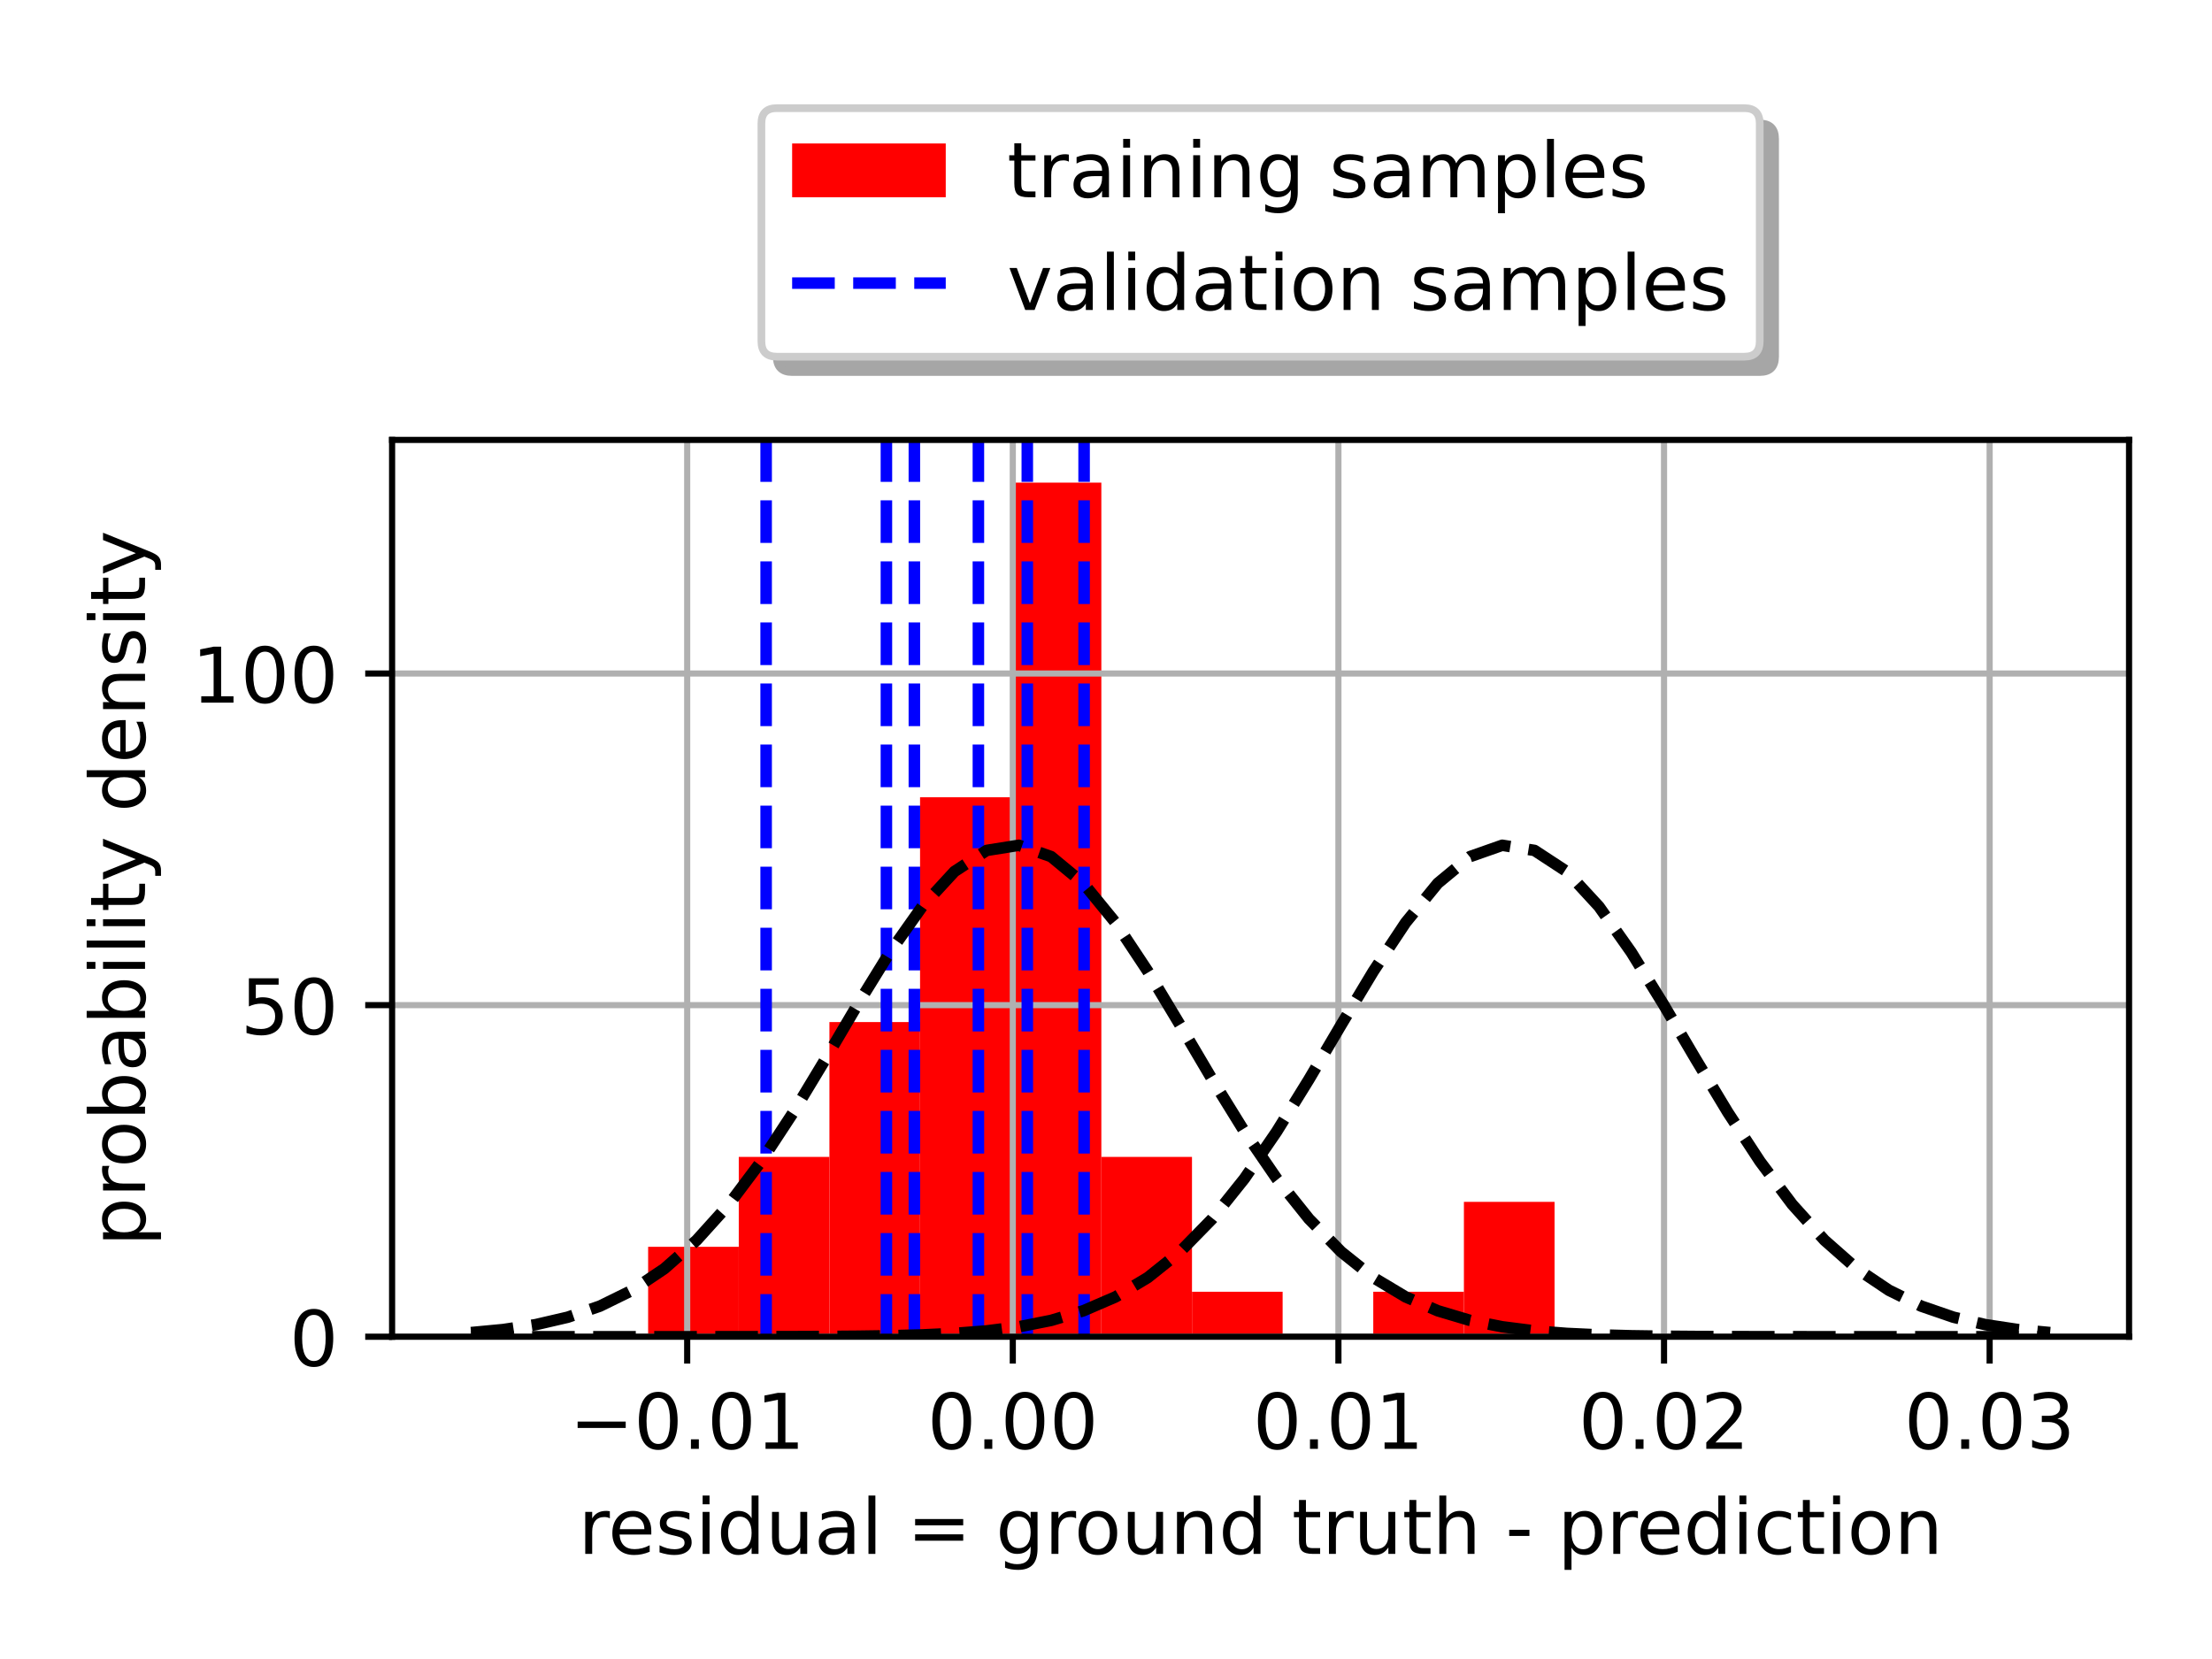
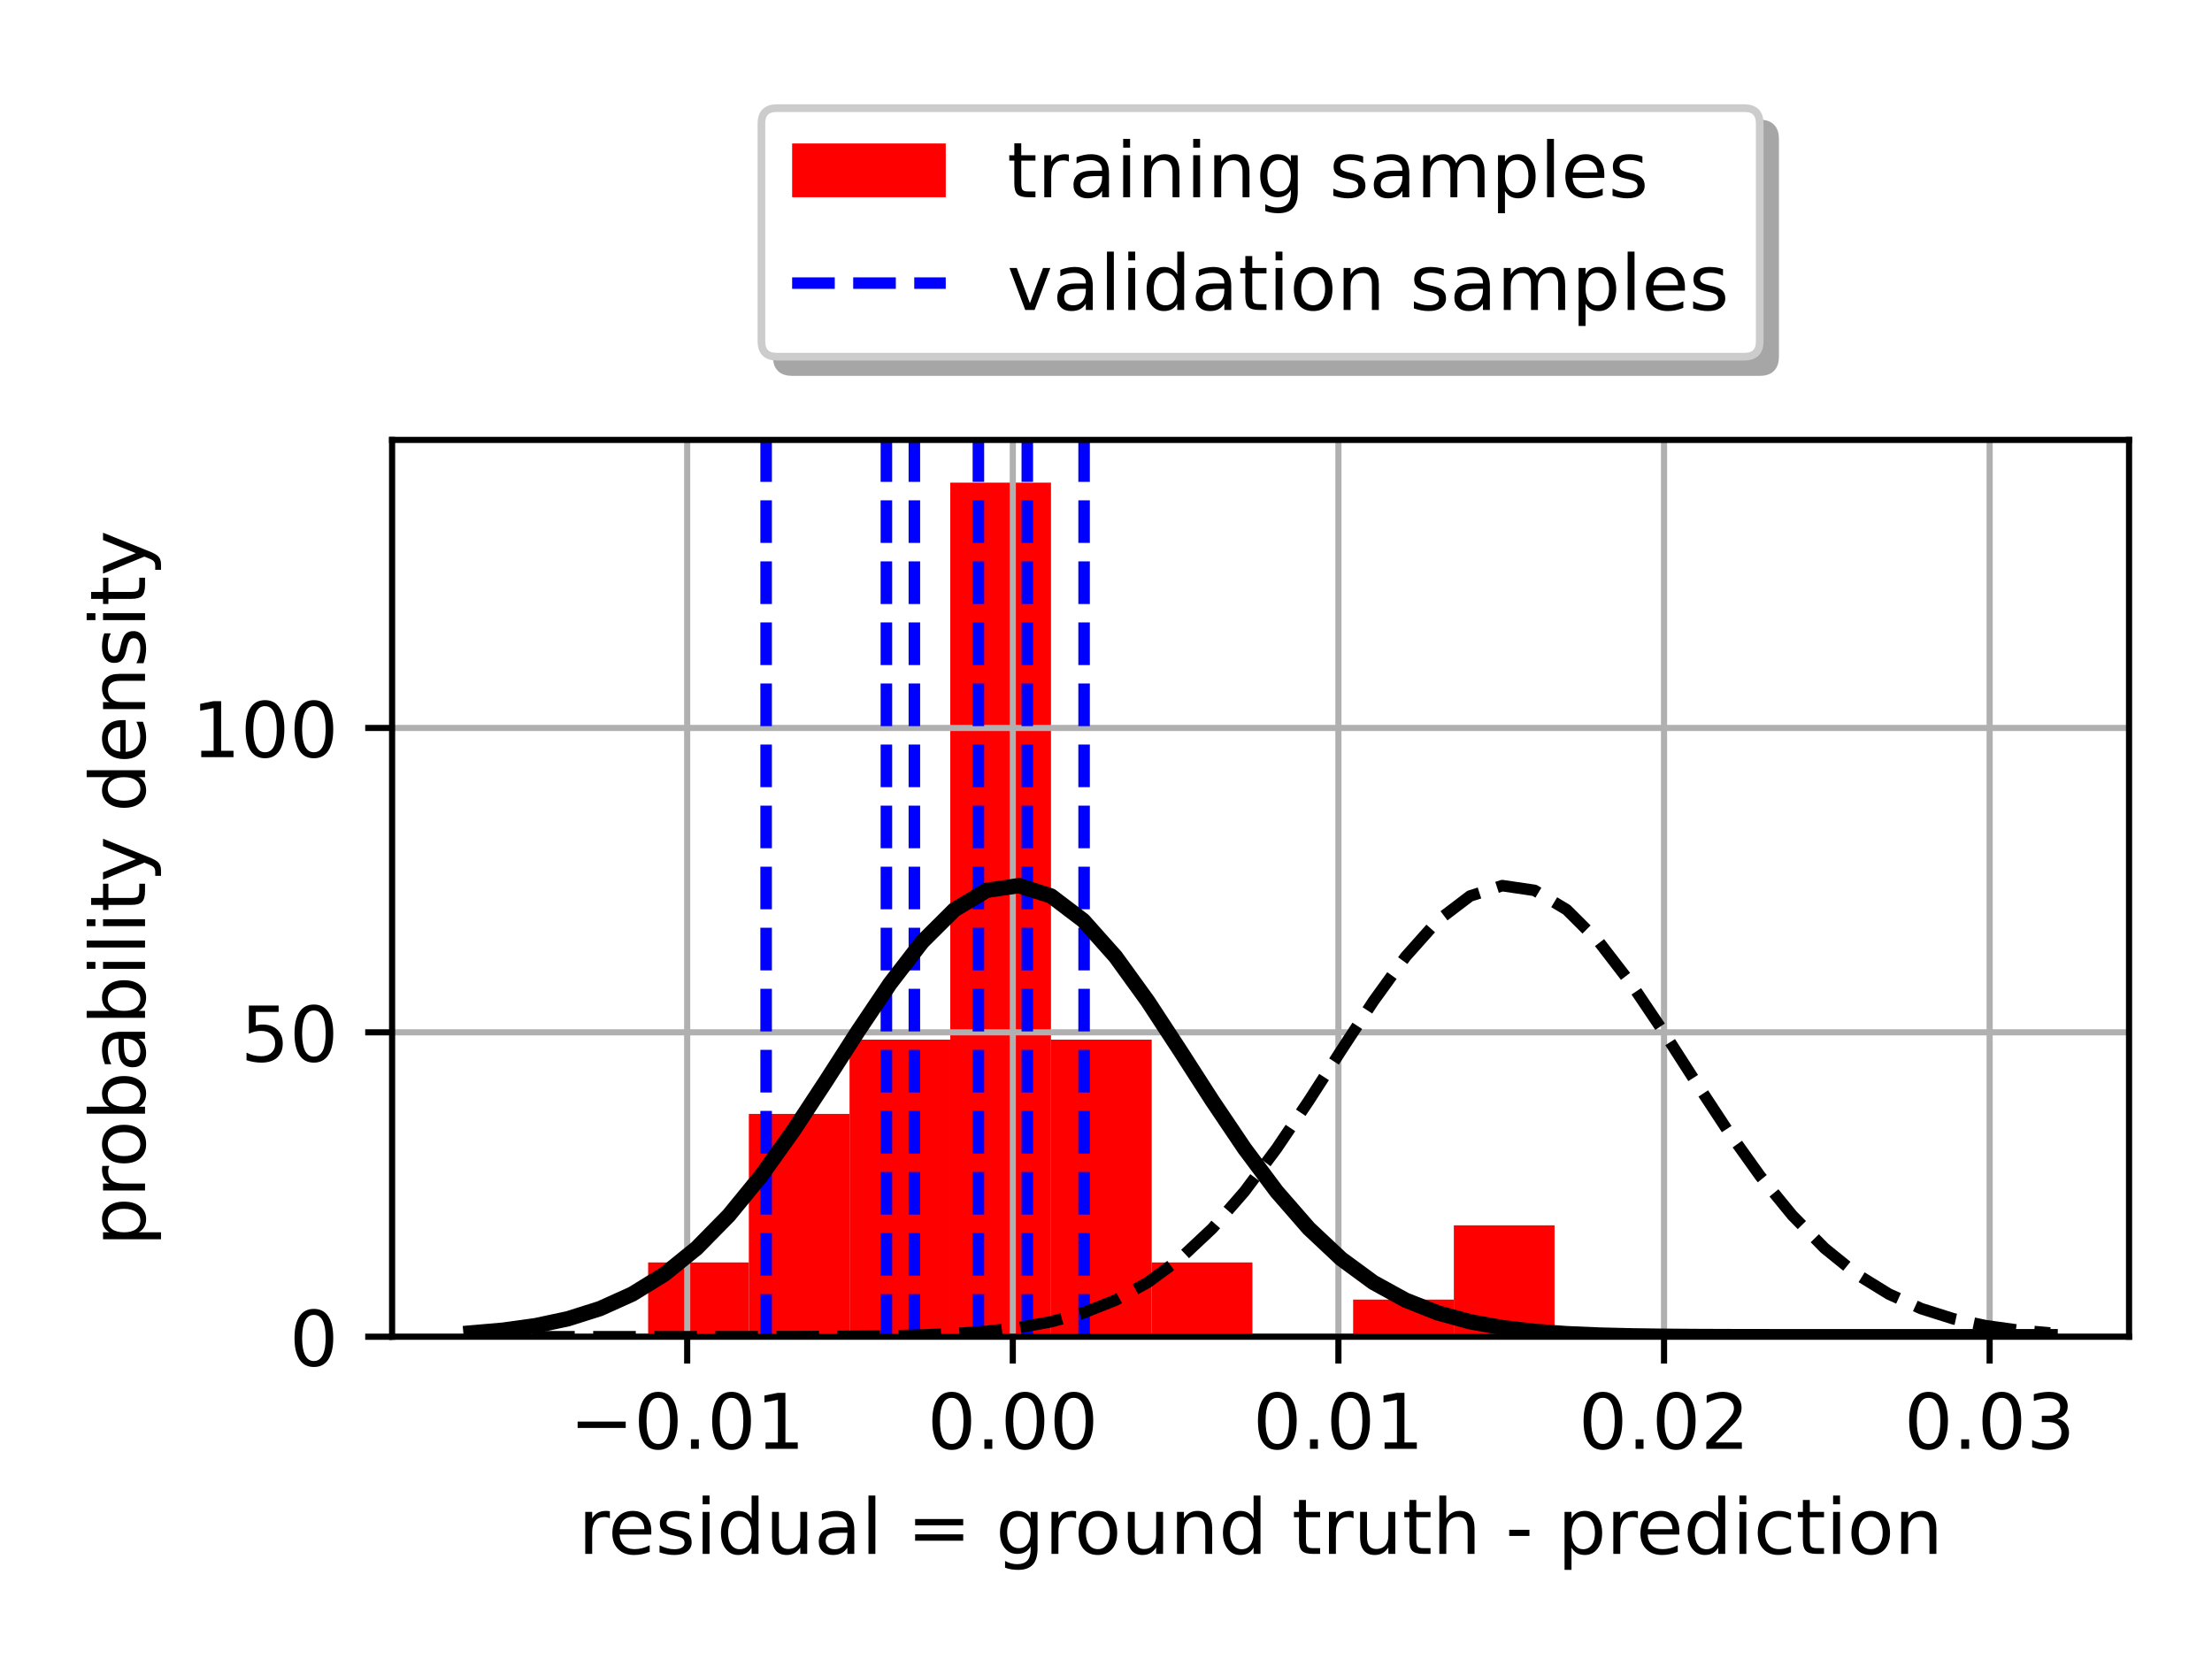
<svg xmlns="http://www.w3.org/2000/svg" xmlns:xlink="http://www.w3.org/1999/xlink" width="288pt" height="216pt" viewBox="0 0 288 216" version="1.1">
  <defs>
    <style type="text/css">*{stroke-linejoin: round; stroke-linecap: butt}</style>
  </defs>
  <g id="figure_1">
    <g id="patch_1">
      <path d="M 0 216  L 288 216  L 288 0  L 0 0  z " style="fill: #ffffff" />
    </g>
    <g id="axes_1">
      <g id="patch_2">
        <path d="M 51.05 174.04  L 277.2 174.04  L 277.2 57.276  L 51.05 57.276  z " style="fill: #ffffff" />
      </g>
      <g id="patch_3">
-         <path d="M 84.386 174.04  L 96.187 174.04  L 96.187 162.334  L 84.386 162.334  z " clip-path="url(#pc382f1c7bc)" style="fill: #ff0000" />
+         <path d="M 84.386 174.04  L 97.499 174.04  L 97.499 164.37  L 84.386 164.37  z " clip-path="url(#p5e82ce3af7)" style="fill: #ff0000" />
      </g>
      <g id="patch_4">
-         <path d="M 96.187 174.04  L 107.989 174.04  L 107.989 150.629  L 96.187 150.629  z " clip-path="url(#pc382f1c7bc)" style="fill: #ff0000" />
+         <path d="M 97.499 174.04  L 110.611 174.04  L 110.611 145.03  L 97.499 145.03  z " clip-path="url(#p5e82ce3af7)" style="fill: #ff0000" />
      </g>
      <g id="patch_5">
-         <path d="M 107.989 174.04  L 119.79 174.04  L 119.79 133.07  L 107.989 133.07  z " clip-path="url(#pc382f1c7bc)" style="fill: #ff0000" />
+         <path d="M 110.611 174.04  L 123.724 174.04  L 123.724 135.36  L 110.611 135.36  z " clip-path="url(#p5e82ce3af7)" style="fill: #ff0000" />
      </g>
      <g id="patch_6">
-         <path d="M 119.79 174.04  L 131.592 174.04  L 131.592 103.806  L 119.79 103.806  z " clip-path="url(#pc382f1c7bc)" style="fill: #ff0000" />
+         <path d="M 123.724 174.04  L 136.837 174.04  L 136.837 62.836  L 123.724 62.836  z " clip-path="url(#p5e82ce3af7)" style="fill: #ff0000" />
      </g>
      <g id="patch_7">
-         <path d="M 131.592 174.04  L 143.394 174.04  L 143.394 62.836  L 131.592 62.836  z " clip-path="url(#pc382f1c7bc)" style="fill: #ff0000" />
+         <path d="M 136.837 174.04  L 149.95 174.04  L 149.95 135.36  L 136.837 135.36  z " clip-path="url(#p5e82ce3af7)" style="fill: #ff0000" />
      </g>
      <g id="patch_8">
-         <path d="M 143.394 174.04  L 155.195 174.04  L 155.195 150.629  L 143.394 150.629  z " clip-path="url(#pc382f1c7bc)" style="fill: #ff0000" />
+         <path d="M 149.95 174.04  L 163.063 174.04  L 163.063 164.37  L 149.95 164.37  z " clip-path="url(#p5e82ce3af7)" style="fill: #ff0000" />
      </g>
      <g id="patch_9">
-         <path d="M 155.195 174.04  L 166.997 174.04  L 166.997 168.187  L 155.195 168.187  z " clip-path="url(#pc382f1c7bc)" style="fill: #ff0000" />
+         <path d="M 163.063 174.04  L 176.176 174.04  L 176.176 174.04  L 163.063 174.04  z " clip-path="url(#p5e82ce3af7)" style="fill: #ff0000" />
      </g>
      <g id="patch_10">
-         <path d="M 166.997 174.04  L 178.798 174.04  L 178.798 174.04  L 166.997 174.04  z " clip-path="url(#pc382f1c7bc)" style="fill: #ff0000" />
+         <path d="M 176.176 174.04  L 189.288 174.04  L 189.288 169.205  L 176.176 169.205  z " clip-path="url(#p5e82ce3af7)" style="fill: #ff0000" />
      </g>
      <g id="patch_11">
-         <path d="M 178.798 174.04  L 190.6 174.04  L 190.6 168.187  L 178.798 168.187  z " clip-path="url(#pc382f1c7bc)" style="fill: #ff0000" />
-       </g>
-       <g id="patch_12">
-         <path d="M 190.6 174.04  L 202.401 174.04  L 202.401 156.482  L 190.6 156.482  z " clip-path="url(#pc382f1c7bc)" style="fill: #ff0000" />
+         <path d="M 189.288 174.04  L 202.401 174.04  L 202.401 159.535  L 189.288 159.535  z " clip-path="url(#p5e82ce3af7)" style="fill: #ff0000" />
      </g>
      <g id="matplotlib.axis_1">
        <g id="xtick_1">
          <g id="line2d_1">
-             <path d="M 89.471 174.04  L 89.471 57.276  " clip-path="url(#pc382f1c7bc)" style="fill: none; stroke: #b0b0b0; stroke-width: 0.8; stroke-linecap: square" />
+             <path d="M 89.471 174.04  L 89.471 57.276  " clip-path="url(#p5e82ce3af7)" style="fill: none; stroke: #b0b0b0; stroke-width: 0.8; stroke-linecap: square" />
          </g>
          <g id="line2d_2">
            <defs>
-               <path id="m221a0750a3" d="M 0 0  L 0 3.5  " style="stroke: #000000; stroke-width: 0.8" />
-             </defs>
-             <g>
-               <use xlink:href="#m221a0750a3" x="89.471" y="174.04" style="stroke: #000000; stroke-width: 0.8" />
+               <path id="m412f74fca8" d="M 0 0  L 0 3.5  " style="stroke: #000000; stroke-width: 0.8" />
+             </defs>
+             <g>
+               <use xlink:href="#m412f74fca8" x="89.471" y="174.04" style="stroke: #000000; stroke-width: 0.8" />
            </g>
          </g>
          <g id="text_1">
            <g transform="translate(74.14803 188.6384) scale(0.1 -0.1)">
              <defs>
                <path id="DejaVuSans-2212" d="M 678 2272  L 4684 2272  L 4684 1741  L 678 1741  L 678 2272  z " transform="scale(0.015625)" />
                <path id="DejaVuSans-30" d="M 2034 4250  Q 1547 4250 1301 3770  Q 1056 3291 1056 2328  Q 1056 1369 1301 889  Q 1547 409 2034 409  Q 2525 409 2770 889  Q 3016 1369 3016 2328  Q 3016 3291 2770 3770  Q 2525 4250 2034 4250  z M 2034 4750  Q 2819 4750 3233 4129  Q 3647 3509 3647 2328  Q 3647 1150 3233 529  Q 2819 -91 2034 -91  Q 1250 -91 836 529  Q 422 1150 422 2328  Q 422 3509 836 4129  Q 1250 4750 2034 4750  z " transform="scale(0.015625)" />
                <path id="DejaVuSans-2e" d="M 684 794  L 1344 794  L 1344 0  L 684 0  L 684 794  z " transform="scale(0.015625)" />
                <path id="DejaVuSans-31" d="M 794 531  L 1825 531  L 1825 4091  L 703 3866  L 703 4441  L 1819 4666  L 2450 4666  L 2450 531  L 3481 531  L 3481 0  L 794 0  L 794 531  z " transform="scale(0.015625)" />
              </defs>
              <use xlink:href="#DejaVuSans-2212" />
              <use xlink:href="#DejaVuSans-30" x="83.789" />
              <use xlink:href="#DejaVuSans-2e" x="147.412" />
              <use xlink:href="#DejaVuSans-30" x="179.199" />
              <use xlink:href="#DejaVuSans-31" x="242.822" />
            </g>
          </g>
        </g>
        <g id="xtick_2">
          <g id="line2d_3">
-             <path d="M 131.865 174.04  L 131.865 57.276  " clip-path="url(#pc382f1c7bc)" style="fill: none; stroke: #b0b0b0; stroke-width: 0.8; stroke-linecap: square" />
+             <path d="M 131.865 174.04  L 131.865 57.276  " clip-path="url(#p5e82ce3af7)" style="fill: none; stroke: #b0b0b0; stroke-width: 0.8; stroke-linecap: square" />
          </g>
          <g id="line2d_4">
            <g>
-               <use xlink:href="#m221a0750a3" x="131.865" y="174.04" style="stroke: #000000; stroke-width: 0.8" />
+               <use xlink:href="#m412f74fca8" x="131.865" y="174.04" style="stroke: #000000; stroke-width: 0.8" />
            </g>
          </g>
          <g id="text_2">
            <g transform="translate(120.7326 188.6384) scale(0.1 -0.1)">
              <use xlink:href="#DejaVuSans-30" />
              <use xlink:href="#DejaVuSans-2e" x="63.623" />
              <use xlink:href="#DejaVuSans-30" x="95.41" />
              <use xlink:href="#DejaVuSans-30" x="159.033" />
            </g>
          </g>
        </g>
        <g id="xtick_3">
          <g id="line2d_5">
-             <path d="M 174.26 174.04  L 174.26 57.276  " clip-path="url(#pc382f1c7bc)" style="fill: none; stroke: #b0b0b0; stroke-width: 0.8; stroke-linecap: square" />
+             <path d="M 174.26 174.04  L 174.26 57.276  " clip-path="url(#p5e82ce3af7)" style="fill: none; stroke: #b0b0b0; stroke-width: 0.8; stroke-linecap: square" />
          </g>
          <g id="line2d_6">
            <g>
-               <use xlink:href="#m221a0750a3" x="174.26" y="174.04" style="stroke: #000000; stroke-width: 0.8" />
+               <use xlink:href="#m412f74fca8" x="174.26" y="174.04" style="stroke: #000000; stroke-width: 0.8" />
            </g>
          </g>
          <g id="text_3">
            <g transform="translate(163.1273 188.6384) scale(0.1 -0.1)">
              <use xlink:href="#DejaVuSans-30" />
              <use xlink:href="#DejaVuSans-2e" x="63.623" />
              <use xlink:href="#DejaVuSans-30" x="95.41" />
              <use xlink:href="#DejaVuSans-31" x="159.033" />
            </g>
          </g>
        </g>
        <g id="xtick_4">
          <g id="line2d_7">
-             <path d="M 216.655 174.04  L 216.655 57.276  " clip-path="url(#pc382f1c7bc)" style="fill: none; stroke: #b0b0b0; stroke-width: 0.8; stroke-linecap: square" />
+             <path d="M 216.655 174.04  L 216.655 57.276  " clip-path="url(#p5e82ce3af7)" style="fill: none; stroke: #b0b0b0; stroke-width: 0.8; stroke-linecap: square" />
          </g>
          <g id="line2d_8">
            <g>
-               <use xlink:href="#m221a0750a3" x="216.655" y="174.04" style="stroke: #000000; stroke-width: 0.8" />
+               <use xlink:href="#m412f74fca8" x="216.655" y="174.04" style="stroke: #000000; stroke-width: 0.8" />
            </g>
          </g>
          <g id="text_4">
            <g transform="translate(205.5219 188.6384) scale(0.1 -0.1)">
              <defs>
                <path id="DejaVuSans-32" d="M 1228 531  L 3431 531  L 3431 0  L 469 0  L 469 531  Q 828 903 1448 1529  Q 2069 2156 2228 2338  Q 2531 2678 2651 2914  Q 2772 3150 2772 3378  Q 2772 3750 2511 3984  Q 2250 4219 1831 4219  Q 1534 4219 1204 4116  Q 875 4013 500 3803  L 500 4441  Q 881 4594 1212 4672  Q 1544 4750 1819 4750  Q 2544 4750 2975 4387  Q 3406 4025 3406 3419  Q 3406 3131 3298 2873  Q 3191 2616 2906 2266  Q 2828 2175 2409 1742  Q 1991 1309 1228 531  z " transform="scale(0.015625)" />
              </defs>
              <use xlink:href="#DejaVuSans-30" />
              <use xlink:href="#DejaVuSans-2e" x="63.623" />
              <use xlink:href="#DejaVuSans-30" x="95.41" />
              <use xlink:href="#DejaVuSans-32" x="159.033" />
            </g>
          </g>
        </g>
        <g id="xtick_5">
          <g id="line2d_9">
-             <path d="M 259.049 174.04  L 259.049 57.276  " clip-path="url(#pc382f1c7bc)" style="fill: none; stroke: #b0b0b0; stroke-width: 0.8; stroke-linecap: square" />
+             <path d="M 259.049 174.04  L 259.049 57.276  " clip-path="url(#p5e82ce3af7)" style="fill: none; stroke: #b0b0b0; stroke-width: 0.8; stroke-linecap: square" />
          </g>
          <g id="line2d_10">
            <g>
-               <use xlink:href="#m221a0750a3" x="259.049" y="174.04" style="stroke: #000000; stroke-width: 0.8" />
+               <use xlink:href="#m412f74fca8" x="259.049" y="174.04" style="stroke: #000000; stroke-width: 0.8" />
            </g>
          </g>
          <g id="text_5">
            <g transform="translate(247.9166 188.6384) scale(0.1 -0.1)">
              <defs>
                <path id="DejaVuSans-33" d="M 2597 2516  Q 3050 2419 3304 2112  Q 3559 1806 3559 1356  Q 3559 666 3084 287  Q 2609 -91 1734 -91  Q 1441 -91 1130 -33  Q 819 25 488 141  L 488 750  Q 750 597 1062 519  Q 1375 441 1716 441  Q 2309 441 2620 675  Q 2931 909 2931 1356  Q 2931 1769 2642 2001  Q 2353 2234 1838 2234  L 1294 2234  L 1294 2753  L 1863 2753  Q 2328 2753 2575 2939  Q 2822 3125 2822 3475  Q 2822 3834 2567 4026  Q 2313 4219 1838 4219  Q 1578 4219 1281 4162  Q 984 4106 628 3988  L 628 4550  Q 988 4650 1302 4700  Q 1616 4750 1894 4750  Q 2613 4750 3031 4423  Q 3450 4097 3450 3541  Q 3450 3153 3228 2886  Q 3006 2619 2597 2516  z " transform="scale(0.015625)" />
              </defs>
              <use xlink:href="#DejaVuSans-30" />
              <use xlink:href="#DejaVuSans-2e" x="63.623" />
              <use xlink:href="#DejaVuSans-30" x="95.41" />
              <use xlink:href="#DejaVuSans-33" x="159.033" />
            </g>
          </g>
        </g>
        <g id="text_6">
          <g transform="translate(75.29141 202.3166) scale(0.1 -0.1)">
            <defs>
              <path id="DejaVuSans-72" d="M 2631 2963  Q 2534 3019 2420 3045  Q 2306 3072 2169 3072  Q 1681 3072 1420 2755  Q 1159 2438 1159 1844  L 1159 0  L 581 0  L 581 3500  L 1159 3500  L 1159 2956  Q 1341 3275 1631 3429  Q 1922 3584 2338 3584  Q 2397 3584 2469 3576  Q 2541 3569 2628 3553  L 2631 2963  z " transform="scale(0.015625)" />
              <path id="DejaVuSans-65" d="M 3597 1894  L 3597 1613  L 953 1613  Q 991 1019 1311 708  Q 1631 397 2203 397  Q 2534 397 2845 478  Q 3156 559 3463 722  L 3463 178  Q 3153 47 2828 -22  Q 2503 -91 2169 -91  Q 1331 -91 842 396  Q 353 884 353 1716  Q 353 2575 817 3079  Q 1281 3584 2069 3584  Q 2775 3584 3186 3129  Q 3597 2675 3597 1894  z M 3022 2063  Q 3016 2534 2758 2815  Q 2500 3097 2075 3097  Q 1594 3097 1305 2825  Q 1016 2553 972 2059  L 3022 2063  z " transform="scale(0.015625)" />
              <path id="DejaVuSans-73" d="M 2834 3397  L 2834 2853  Q 2591 2978 2328 3040  Q 2066 3103 1784 3103  Q 1356 3103 1142 2972  Q 928 2841 928 2578  Q 928 2378 1081 2264  Q 1234 2150 1697 2047  L 1894 2003  Q 2506 1872 2764 1633  Q 3022 1394 3022 966  Q 3022 478 2636 193  Q 2250 -91 1575 -91  Q 1294 -91 989 -36  Q 684 19 347 128  L 347 722  Q 666 556 975 473  Q 1284 391 1588 391  Q 1994 391 2212 530  Q 2431 669 2431 922  Q 2431 1156 2273 1281  Q 2116 1406 1581 1522  L 1381 1569  Q 847 1681 609 1914  Q 372 2147 372 2553  Q 372 3047 722 3315  Q 1072 3584 1716 3584  Q 2034 3584 2315 3537  Q 2597 3491 2834 3397  z " transform="scale(0.015625)" />
              <path id="DejaVuSans-69" d="M 603 3500  L 1178 3500  L 1178 0  L 603 0  L 603 3500  z M 603 4863  L 1178 4863  L 1178 4134  L 603 4134  L 603 4863  z " transform="scale(0.015625)" />
              <path id="DejaVuSans-64" d="M 2906 2969  L 2906 4863  L 3481 4863  L 3481 0  L 2906 0  L 2906 525  Q 2725 213 2448 61  Q 2172 -91 1784 -91  Q 1150 -91 751 415  Q 353 922 353 1747  Q 353 2572 751 3078  Q 1150 3584 1784 3584  Q 2172 3584 2448 3432  Q 2725 3281 2906 2969  z M 947 1747  Q 947 1113 1208 752  Q 1469 391 1925 391  Q 2381 391 2643 752  Q 2906 1113 2906 1747  Q 2906 2381 2643 2742  Q 2381 3103 1925 3103  Q 1469 3103 1208 2742  Q 947 2381 947 1747  z " transform="scale(0.015625)" />
              <path id="DejaVuSans-75" d="M 544 1381  L 544 3500  L 1119 3500  L 1119 1403  Q 1119 906 1312 657  Q 1506 409 1894 409  Q 2359 409 2629 706  Q 2900 1003 2900 1516  L 2900 3500  L 3475 3500  L 3475 0  L 2900 0  L 2900 538  Q 2691 219 2414 64  Q 2138 -91 1772 -91  Q 1169 -91 856 284  Q 544 659 544 1381  z M 1991 3584  L 1991 3584  z " transform="scale(0.015625)" />
              <path id="DejaVuSans-61" d="M 2194 1759  Q 1497 1759 1228 1600  Q 959 1441 959 1056  Q 959 750 1161 570  Q 1363 391 1709 391  Q 2188 391 2477 730  Q 2766 1069 2766 1631  L 2766 1759  L 2194 1759  z M 3341 1997  L 3341 0  L 2766 0  L 2766 531  Q 2569 213 2275 61  Q 1981 -91 1556 -91  Q 1019 -91 701 211  Q 384 513 384 1019  Q 384 1609 779 1909  Q 1175 2209 1959 2209  L 2766 2209  L 2766 2266  Q 2766 2663 2505 2880  Q 2244 3097 1772 3097  Q 1472 3097 1187 3025  Q 903 2953 641 2809  L 641 3341  Q 956 3463 1253 3523  Q 1550 3584 1831 3584  Q 2591 3584 2966 3190  Q 3341 2797 3341 1997  z " transform="scale(0.015625)" />
              <path id="DejaVuSans-6c" d="M 603 4863  L 1178 4863  L 1178 0  L 603 0  L 603 4863  z " transform="scale(0.015625)" />
              <path id="DejaVuSans-20" transform="scale(0.015625)" />
              <path id="DejaVuSans-3d" d="M 678 2906  L 4684 2906  L 4684 2381  L 678 2381  L 678 2906  z M 678 1631  L 4684 1631  L 4684 1100  L 678 1100  L 678 1631  z " transform="scale(0.015625)" />
              <path id="DejaVuSans-67" d="M 2906 1791  Q 2906 2416 2648 2759  Q 2391 3103 1925 3103  Q 1463 3103 1205 2759  Q 947 2416 947 1791  Q 947 1169 1205 825  Q 1463 481 1925 481  Q 2391 481 2648 825  Q 2906 1169 2906 1791  z M 3481 434  Q 3481 -459 3084 -895  Q 2688 -1331 1869 -1331  Q 1566 -1331 1297 -1286  Q 1028 -1241 775 -1147  L 775 -588  Q 1028 -725 1275 -790  Q 1522 -856 1778 -856  Q 2344 -856 2625 -561  Q 2906 -266 2906 331  L 2906 616  Q 2728 306 2450 153  Q 2172 0 1784 0  Q 1141 0 747 490  Q 353 981 353 1791  Q 353 2603 747 3093  Q 1141 3584 1784 3584  Q 2172 3584 2450 3431  Q 2728 3278 2906 2969  L 2906 3500  L 3481 3500  L 3481 434  z " transform="scale(0.015625)" />
              <path id="DejaVuSans-6f" d="M 1959 3097  Q 1497 3097 1228 2736  Q 959 2375 959 1747  Q 959 1119 1226 758  Q 1494 397 1959 397  Q 2419 397 2687 759  Q 2956 1122 2956 1747  Q 2956 2369 2687 2733  Q 2419 3097 1959 3097  z M 1959 3584  Q 2709 3584 3137 3096  Q 3566 2609 3566 1747  Q 3566 888 3137 398  Q 2709 -91 1959 -91  Q 1206 -91 779 398  Q 353 888 353 1747  Q 353 2609 779 3096  Q 1206 3584 1959 3584  z " transform="scale(0.015625)" />
              <path id="DejaVuSans-6e" d="M 3513 2113  L 3513 0  L 2938 0  L 2938 2094  Q 2938 2591 2744 2837  Q 2550 3084 2163 3084  Q 1697 3084 1428 2787  Q 1159 2491 1159 1978  L 1159 0  L 581 0  L 581 3500  L 1159 3500  L 1159 2956  Q 1366 3272 1645 3428  Q 1925 3584 2291 3584  Q 2894 3584 3203 3211  Q 3513 2838 3513 2113  z " transform="scale(0.015625)" />
              <path id="DejaVuSans-74" d="M 1172 4494  L 1172 3500  L 2356 3500  L 2356 3053  L 1172 3053  L 1172 1153  Q 1172 725 1289 603  Q 1406 481 1766 481  L 2356 481  L 2356 0  L 1766 0  Q 1100 0 847 248  Q 594 497 594 1153  L 594 3053  L 172 3053  L 172 3500  L 594 3500  L 594 4494  L 1172 4494  z " transform="scale(0.015625)" />
              <path id="DejaVuSans-68" d="M 3513 2113  L 3513 0  L 2938 0  L 2938 2094  Q 2938 2591 2744 2837  Q 2550 3084 2163 3084  Q 1697 3084 1428 2787  Q 1159 2491 1159 1978  L 1159 0  L 581 0  L 581 4863  L 1159 4863  L 1159 2956  Q 1366 3272 1645 3428  Q 1925 3584 2291 3584  Q 2894 3584 3203 3211  Q 3513 2838 3513 2113  z " transform="scale(0.015625)" />
              <path id="DejaVuSans-2d" d="M 313 2009  L 1997 2009  L 1997 1497  L 313 1497  L 313 2009  z " transform="scale(0.015625)" />
              <path id="DejaVuSans-70" d="M 1159 525  L 1159 -1331  L 581 -1331  L 581 3500  L 1159 3500  L 1159 2969  Q 1341 3281 1617 3432  Q 1894 3584 2278 3584  Q 2916 3584 3314 3078  Q 3713 2572 3713 1747  Q 3713 922 3314 415  Q 2916 -91 2278 -91  Q 1894 -91 1617 61  Q 1341 213 1159 525  z M 3116 1747  Q 3116 2381 2855 2742  Q 2594 3103 2138 3103  Q 1681 3103 1420 2742  Q 1159 2381 1159 1747  Q 1159 1113 1420 752  Q 1681 391 2138 391  Q 2594 391 2855 752  Q 3116 1113 3116 1747  z " transform="scale(0.015625)" />
              <path id="DejaVuSans-63" d="M 3122 3366  L 3122 2828  Q 2878 2963 2633 3030  Q 2388 3097 2138 3097  Q 1578 3097 1268 2742  Q 959 2388 959 1747  Q 959 1106 1268 751  Q 1578 397 2138 397  Q 2388 397 2633 464  Q 2878 531 3122 666  L 3122 134  Q 2881 22 2623 -34  Q 2366 -91 2075 -91  Q 1284 -91 818 406  Q 353 903 353 1747  Q 353 2603 823 3093  Q 1294 3584 2113 3584  Q 2378 3584 2631 3529  Q 2884 3475 3122 3366  z " transform="scale(0.015625)" />
            </defs>
            <use xlink:href="#DejaVuSans-72" />
            <use xlink:href="#DejaVuSans-65" x="38.863" />
            <use xlink:href="#DejaVuSans-73" x="100.387" />
            <use xlink:href="#DejaVuSans-69" x="152.486" />
            <use xlink:href="#DejaVuSans-64" x="180.27" />
            <use xlink:href="#DejaVuSans-75" x="243.746" />
            <use xlink:href="#DejaVuSans-61" x="307.125" />
            <use xlink:href="#DejaVuSans-6c" x="368.404" />
            <use xlink:href="#DejaVuSans-20" x="396.188" />
            <use xlink:href="#DejaVuSans-3d" x="427.975" />
            <use xlink:href="#DejaVuSans-20" x="511.764" />
            <use xlink:href="#DejaVuSans-67" x="543.551" />
            <use xlink:href="#DejaVuSans-72" x="607.027" />
            <use xlink:href="#DejaVuSans-6f" x="645.891" />
            <use xlink:href="#DejaVuSans-75" x="707.072" />
            <use xlink:href="#DejaVuSans-6e" x="770.451" />
            <use xlink:href="#DejaVuSans-64" x="833.83" />
            <use xlink:href="#DejaVuSans-20" x="897.307" />
            <use xlink:href="#DejaVuSans-74" x="929.094" />
            <use xlink:href="#DejaVuSans-72" x="968.303" />
            <use xlink:href="#DejaVuSans-75" x="1009.416" />
            <use xlink:href="#DejaVuSans-74" x="1072.795" />
            <use xlink:href="#DejaVuSans-68" x="1112.004" />
            <use xlink:href="#DejaVuSans-20" x="1175.383" />
            <use xlink:href="#DejaVuSans-2d" x="1207.17" />
            <use xlink:href="#DejaVuSans-20" x="1243.254" />
            <use xlink:href="#DejaVuSans-70" x="1275.041" />
            <use xlink:href="#DejaVuSans-72" x="1338.518" />
            <use xlink:href="#DejaVuSans-65" x="1377.381" />
            <use xlink:href="#DejaVuSans-64" x="1438.904" />
            <use xlink:href="#DejaVuSans-69" x="1502.381" />
            <use xlink:href="#DejaVuSans-63" x="1530.164" />
            <use xlink:href="#DejaVuSans-74" x="1585.145" />
            <use xlink:href="#DejaVuSans-69" x="1624.354" />
            <use xlink:href="#DejaVuSans-6f" x="1652.137" />
            <use xlink:href="#DejaVuSans-6e" x="1713.318" />
          </g>
        </g>
      </g>
      <g id="matplotlib.axis_2">
        <g id="ytick_1">
          <g id="line2d_11">
-             <path d="M 51.05 174.04  L 277.2 174.04  " clip-path="url(#pc382f1c7bc)" style="fill: none; stroke: #b0b0b0; stroke-width: 0.8; stroke-linecap: square" />
+             <path d="M 51.05 174.04  L 277.2 174.04  " clip-path="url(#p5e82ce3af7)" style="fill: none; stroke: #b0b0b0; stroke-width: 0.8; stroke-linecap: square" />
          </g>
          <g id="line2d_12">
            <defs>
-               <path id="m56217b1174" d="M 0 0  L -3.5 0  " style="stroke: #000000; stroke-width: 0.8" />
-             </defs>
-             <g>
-               <use xlink:href="#m56217b1174" x="51.05" y="174.04" style="stroke: #000000; stroke-width: 0.8" />
+               <path id="m635f2bff3b" d="M 0 0  L -3.5 0  " style="stroke: #000000; stroke-width: 0.8" />
+             </defs>
+             <g>
+               <use xlink:href="#m635f2bff3b" x="51.05" y="174.04" style="stroke: #000000; stroke-width: 0.8" />
            </g>
          </g>
          <g id="text_7">
            <g transform="translate(37.6875 177.8392) scale(0.1 -0.1)">
              <use xlink:href="#DejaVuSans-30" />
            </g>
          </g>
        </g>
        <g id="ytick_2">
          <g id="line2d_13">
-             <path d="M 51.05 130.864  L 277.2 130.864  " clip-path="url(#pc382f1c7bc)" style="fill: none; stroke: #b0b0b0; stroke-width: 0.8; stroke-linecap: square" />
+             <path d="M 51.05 134.41  L 277.2 134.41  " clip-path="url(#p5e82ce3af7)" style="fill: none; stroke: #b0b0b0; stroke-width: 0.8; stroke-linecap: square" />
          </g>
          <g id="line2d_14">
            <g>
-               <use xlink:href="#m56217b1174" x="51.05" y="130.864" style="stroke: #000000; stroke-width: 0.8" />
+               <use xlink:href="#m635f2bff3b" x="51.05" y="134.41" style="stroke: #000000; stroke-width: 0.8" />
            </g>
          </g>
          <g id="text_8">
-             <g transform="translate(31.325 134.6635) scale(0.1 -0.1)">
+             <g transform="translate(31.325 138.2094) scale(0.1 -0.1)">
              <defs>
                <path id="DejaVuSans-35" d="M 691 4666  L 3169 4666  L 3169 4134  L 1269 4134  L 1269 2991  Q 1406 3038 1543 3061  Q 1681 3084 1819 3084  Q 2600 3084 3056 2656  Q 3513 2228 3513 1497  Q 3513 744 3044 326  Q 2575 -91 1722 -91  Q 1428 -91 1123 -41  Q 819 9 494 109  L 494 744  Q 775 591 1075 516  Q 1375 441 1709 441  Q 2250 441 2565 725  Q 2881 1009 2881 1497  Q 2881 1984 2565 2268  Q 2250 2553 1709 2553  Q 1456 2553 1204 2497  Q 953 2441 691 2322  L 691 4666  z " transform="scale(0.015625)" />
              </defs>
              <use xlink:href="#DejaVuSans-35" />
              <use xlink:href="#DejaVuSans-30" x="63.623" />
            </g>
          </g>
        </g>
        <g id="ytick_3">
          <g id="line2d_15">
-             <path d="M 51.05 87.689  L 277.2 87.689  " clip-path="url(#pc382f1c7bc)" style="fill: none; stroke: #b0b0b0; stroke-width: 0.8; stroke-linecap: square" />
+             <path d="M 51.05 94.78  L 277.2 94.78  " clip-path="url(#p5e82ce3af7)" style="fill: none; stroke: #b0b0b0; stroke-width: 0.8; stroke-linecap: square" />
          </g>
          <g id="line2d_16">
            <g>
-               <use xlink:href="#m56217b1174" x="51.05" y="87.689" style="stroke: #000000; stroke-width: 0.8" />
+               <use xlink:href="#m635f2bff3b" x="51.05" y="94.78" style="stroke: #000000; stroke-width: 0.8" />
            </g>
          </g>
          <g id="text_9">
-             <g transform="translate(24.9625 91.48787) scale(0.1 -0.1)">
+             <g transform="translate(24.9625 98.57952) scale(0.1 -0.1)">
              <use xlink:href="#DejaVuSans-31" />
              <use xlink:href="#DejaVuSans-30" x="63.623" />
              <use xlink:href="#DejaVuSans-30" x="127.246" />
            </g>
          </g>
        </g>
        <g id="text_10">
          <g transform="translate(18.88281 162.2557) rotate(-90) scale(0.1 -0.1)">
            <defs>
              <path id="DejaVuSans-62" d="M 3116 1747  Q 3116 2381 2855 2742  Q 2594 3103 2138 3103  Q 1681 3103 1420 2742  Q 1159 2381 1159 1747  Q 1159 1113 1420 752  Q 1681 391 2138 391  Q 2594 391 2855 752  Q 3116 1113 3116 1747  z M 1159 2969  Q 1341 3281 1617 3432  Q 1894 3584 2278 3584  Q 2916 3584 3314 3078  Q 3713 2572 3713 1747  Q 3713 922 3314 415  Q 2916 -91 2278 -91  Q 1894 -91 1617 61  Q 1341 213 1159 525  L 1159 0  L 581 0  L 581 4863  L 1159 4863  L 1159 2969  z " transform="scale(0.015625)" />
              <path id="DejaVuSans-79" d="M 2059 -325  Q 1816 -950 1584 -1140  Q 1353 -1331 966 -1331  L 506 -1331  L 506 -850  L 844 -850  Q 1081 -850 1212 -737  Q 1344 -625 1503 -206  L 1606 56  L 191 3500  L 800 3500  L 1894 763  L 2988 3500  L 3597 3500  L 2059 -325  z " transform="scale(0.015625)" />
            </defs>
            <use xlink:href="#DejaVuSans-70" />
            <use xlink:href="#DejaVuSans-72" x="63.477" />
            <use xlink:href="#DejaVuSans-6f" x="102.34" />
            <use xlink:href="#DejaVuSans-62" x="163.521" />
            <use xlink:href="#DejaVuSans-61" x="226.998" />
            <use xlink:href="#DejaVuSans-62" x="288.277" />
            <use xlink:href="#DejaVuSans-69" x="351.754" />
            <use xlink:href="#DejaVuSans-6c" x="379.537" />
            <use xlink:href="#DejaVuSans-69" x="407.32" />
            <use xlink:href="#DejaVuSans-74" x="435.104" />
            <use xlink:href="#DejaVuSans-79" x="474.312" />
            <use xlink:href="#DejaVuSans-20" x="533.492" />
            <use xlink:href="#DejaVuSans-64" x="565.279" />
            <use xlink:href="#DejaVuSans-65" x="628.756" />
            <use xlink:href="#DejaVuSans-6e" x="690.279" />
            <use xlink:href="#DejaVuSans-73" x="753.658" />
            <use xlink:href="#DejaVuSans-69" x="805.758" />
            <use xlink:href="#DejaVuSans-74" x="833.541" />
            <use xlink:href="#DejaVuSans-79" x="872.75" />
          </g>
        </g>
      </g>
      <g id="line2d_17">
-         <path d="M 141.149 174.04  L 141.149 57.276  " clip-path="url(#pc382f1c7bc)" style="fill: none; stroke-dasharray: 5.55,2.4; stroke-dashoffset: 0; stroke: #0000ff; stroke-width: 1.5" />
+         <path d="M 141.149 174.04  L 141.149 57.276  " clip-path="url(#p5e82ce3af7)" style="fill: none; stroke-dasharray: 5.55,2.4; stroke-dashoffset: 0; stroke: #0000ff; stroke-width: 1.5" />
      </g>
      <g id="line2d_18">
-         <path d="M 119.05 174.04  L 119.05 57.276  " clip-path="url(#pc382f1c7bc)" style="fill: none; stroke-dasharray: 5.55,2.4; stroke-dashoffset: 0; stroke: #0000ff; stroke-width: 1.5" />
+         <path d="M 119.05 174.04  L 119.05 57.276  " clip-path="url(#p5e82ce3af7)" style="fill: none; stroke-dasharray: 5.55,2.4; stroke-dashoffset: 0; stroke: #0000ff; stroke-width: 1.5" />
      </g>
      <g id="line2d_19">
-         <path d="M 127.386 174.04  L 127.386 57.276  " clip-path="url(#pc382f1c7bc)" style="fill: none; stroke-dasharray: 5.55,2.4; stroke-dashoffset: 0; stroke: #0000ff; stroke-width: 1.5" />
+         <path d="M 127.386 174.04  L 127.386 57.276  " clip-path="url(#p5e82ce3af7)" style="fill: none; stroke-dasharray: 5.55,2.4; stroke-dashoffset: 0; stroke: #0000ff; stroke-width: 1.5" />
      </g>
      <g id="line2d_20">
-         <path d="M 115.409 174.04  L 115.409 57.276  " clip-path="url(#pc382f1c7bc)" style="fill: none; stroke-dasharray: 5.55,2.4; stroke-dashoffset: 0; stroke: #0000ff; stroke-width: 1.5" />
+         <path d="M 115.409 174.04  L 115.409 57.276  " clip-path="url(#p5e82ce3af7)" style="fill: none; stroke-dasharray: 5.55,2.4; stroke-dashoffset: 0; stroke: #0000ff; stroke-width: 1.5" />
      </g>
      <g id="line2d_21">
-         <path d="M 133.753 174.04  L 133.753 57.276  " clip-path="url(#pc382f1c7bc)" style="fill: none; stroke-dasharray: 5.55,2.4; stroke-dashoffset: 0; stroke: #0000ff; stroke-width: 1.5" />
+         <path d="M 133.753 174.04  L 133.753 57.276  " clip-path="url(#p5e82ce3af7)" style="fill: none; stroke-dasharray: 5.55,2.4; stroke-dashoffset: 0; stroke: #0000ff; stroke-width: 1.5" />
      </g>
      <g id="line2d_22">
-         <path d="M 99.75 174.04  L 99.75 57.276  " clip-path="url(#pc382f1c7bc)" style="fill: none; stroke-dasharray: 5.55,2.4; stroke-dashoffset: 0; stroke: #0000ff; stroke-width: 1.5" />
+         <path d="M 99.75 174.04  L 99.75 57.276  " clip-path="url(#p5e82ce3af7)" style="fill: none; stroke-dasharray: 5.55,2.4; stroke-dashoffset: 0; stroke: #0000ff; stroke-width: 1.5" />
      </g>
      <g id="line2d_23">
-         <path d="M 61.33 173.503  L 65.525 173.107  L 69.721 172.474  L 73.917 171.499  L 78.112 170.054  L 82.308 167.994  L 86.504 165.176  L 90.7 161.475  L 94.895 156.823  L 99.091 151.232  L 103.287 144.831  L 107.483 137.879  L 111.678 130.76  L 115.874 123.964  L 120.07 118.028  L 124.266 113.472  L 128.461 110.724  L 132.657 110.054  L 136.853 111.528  L 141.048 114.999  L 145.244 120.132  L 149.44 126.457  L 153.636 133.437  L 157.831 140.545  L 162.027 147.328  L 166.223 153.446  L 170.419 158.691  L 174.614 162.981  L 178.81 166.337  L 183.006 168.853  L 187.202 170.663  L 191.397 171.915  L 195.593 172.747  L 199.789 173.28  L 203.984 173.608  L 208.18 173.802  L 212.376 173.914  L 216.572 173.975  L 220.767 174.008  L 224.963 174.025  L 229.159 174.033  L 233.355 174.037  L 237.55 174.039  L 241.746 174.039  L 245.942 174.04  L 250.138 174.04  L 254.333 174.04  L 258.529 174.04  L 262.725 174.04  L 266.92 174.04  " clip-path="url(#pc382f1c7bc)" style="fill: none; stroke-dasharray: 5.55,2.4; stroke-dashoffset: 0; stroke: #000000; stroke-width: 1.5" />
+         <path d="M 61.33 173.547  L 65.525 173.184  L 69.721 172.603  L 73.917 171.708  L 78.112 170.381  L 82.308 168.491  L 86.504 165.904  L 90.7 162.507  L 94.895 158.237  L 99.091 153.105  L 103.287 147.23  L 107.483 140.849  L 111.678 134.315  L 115.874 128.077  L 120.07 122.628  L 124.266 118.446  L 128.461 115.924  L 132.657 115.309  L 136.853 116.661  L 141.048 119.848  L 145.244 124.56  L 149.44 130.365  L 153.636 136.771  L 157.831 143.296  L 162.027 149.522  L 166.223 155.138  L 170.419 159.952  L 174.614 163.889  L 178.81 166.97  L 183.006 169.279  L 187.202 170.941  L 191.397 172.09  L 195.593 172.853  L 199.789 173.342  L 203.984 173.643  L 208.18 173.822  L 212.376 173.924  L 216.572 173.98  L 220.767 174.01  L 224.963 174.026  L 229.159 174.033  L 233.355 174.037  L 237.55 174.039  L 241.746 174.039  L 245.942 174.04  L 250.138 174.04  L 254.333 174.04  L 258.529 174.04  L 262.725 174.04  L 266.92 174.04  " clip-path="url(#p5e82ce3af7)" style="fill: none; stroke: #000000; stroke-width: 2; stroke-linecap: square" />
      </g>
      <g id="line2d_24">
-         <path d="M 61.33 174.04  L 65.525 174.04  L 69.721 174.04  L 73.917 174.04  L 78.112 174.04  L 82.308 174.04  L 86.504 174.039  L 90.7 174.039  L 94.895 174.037  L 99.091 174.033  L 103.287 174.025  L 107.483 174.008  L 111.678 173.975  L 115.874 173.914  L 120.07 173.802  L 124.266 173.608  L 128.461 173.28  L 132.657 172.747  L 136.853 171.915  L 141.048 170.663  L 145.244 168.853  L 149.44 166.337  L 153.636 162.981  L 157.831 158.691  L 162.027 153.446  L 166.223 147.328  L 170.419 140.545  L 174.614 133.437  L 178.81 126.457  L 183.006 120.132  L 187.202 114.999  L 191.397 111.528  L 195.593 110.054  L 199.789 110.724  L 203.984 113.472  L 208.18 118.028  L 212.376 123.964  L 216.572 130.76  L 220.767 137.879  L 224.963 144.831  L 229.159 151.232  L 233.355 156.823  L 237.55 161.475  L 241.746 165.176  L 245.942 167.994  L 250.138 170.054  L 254.333 171.499  L 258.529 172.474  L 262.725 173.107  L 266.92 173.503  " clip-path="url(#pc382f1c7bc)" style="fill: none; stroke-dasharray: 5.55,2.4; stroke-dashoffset: 0; stroke: #000000; stroke-width: 1.5" />
+         <path d="M 61.33 174.04  L 65.525 174.04  L 69.721 174.04  L 73.917 174.04  L 78.112 174.04  L 82.308 174.04  L 86.504 174.039  L 90.7 174.039  L 94.895 174.037  L 99.091 174.033  L 103.287 174.026  L 107.483 174.01  L 111.678 173.98  L 115.874 173.924  L 120.07 173.822  L 124.266 173.643  L 128.461 173.342  L 132.657 172.853  L 136.853 172.09  L 141.048 170.941  L 145.244 169.279  L 149.44 166.97  L 153.636 163.889  L 157.831 159.952  L 162.027 155.138  L 166.223 149.522  L 170.419 143.296  L 174.614 136.771  L 178.81 130.365  L 183.006 124.56  L 187.202 119.848  L 191.397 116.661  L 195.593 115.309  L 199.789 115.924  L 203.984 118.446  L 208.18 122.628  L 212.376 128.077  L 216.572 134.315  L 220.767 140.849  L 224.963 147.23  L 229.159 153.105  L 233.355 158.237  L 237.55 162.507  L 241.746 165.904  L 245.942 168.491  L 250.138 170.381  L 254.333 171.708  L 258.529 172.603  L 262.725 173.184  L 266.92 173.547  " clip-path="url(#p5e82ce3af7)" style="fill: none; stroke-dasharray: 5.55,2.4; stroke-dashoffset: 0; stroke: #000000; stroke-width: 1.5" />
+       </g>
+       <g id="patch_12">
+         <path d="M 51.05 174.04  L 51.05 57.276  " style="fill: none; stroke: #000000; stroke-width: 0.8; stroke-linejoin: miter; stroke-linecap: square" />
      </g>
      <g id="patch_13">
-         <path d="M 51.05 174.04  L 51.05 57.276  " style="fill: none; stroke: #000000; stroke-width: 0.8; stroke-linejoin: miter; stroke-linecap: square" />
+         <path d="M 277.2 174.04  L 277.2 57.276  " style="fill: none; stroke: #000000; stroke-width: 0.8; stroke-linejoin: miter; stroke-linecap: square" />
      </g>
      <g id="patch_14">
-         <path d="M 277.2 174.04  L 277.2 57.276  " style="fill: none; stroke: #000000; stroke-width: 0.8; stroke-linejoin: miter; stroke-linecap: square" />
+         <path d="M 51.05 174.04  L 277.2 174.04  " style="fill: none; stroke: #000000; stroke-width: 0.8; stroke-linejoin: miter; stroke-linecap: square" />
      </g>
      <g id="patch_15">
-         <path d="M 51.05 174.04  L 277.2 174.04  " style="fill: none; stroke: #000000; stroke-width: 0.8; stroke-linejoin: miter; stroke-linecap: square" />
-       </g>
-       <g id="patch_16">
        <path d="M 51.05 57.276  L 277.2 57.276  " style="fill: none; stroke: #000000; stroke-width: 0.8; stroke-linejoin: miter; stroke-linecap: square" />
      </g>
      <g id="legend_1">
+         <g id="patch_16">
+           <path d="M 103.135 48.438  L 229.115 48.438  Q 231.115 48.438 231.115 46.438  L 231.115 18.082  Q 231.115 16.082 229.115 16.082  L 103.135 16.082  Q 101.135 16.082 101.135 18.082  L 101.135 46.438  Q 101.135 48.438 103.135 48.438  z " style="fill: #4d4d4d; opacity: 0.5; stroke: #4d4d4d; stroke-linejoin: miter" />
+         </g>
        <g id="patch_17">
-           <path d="M 103.135 48.438  L 229.115 48.438  Q 231.115 48.438 231.115 46.438  L 231.115 18.082  Q 231.115 16.082 229.115 16.082  L 103.135 16.082  Q 101.135 16.082 101.135 18.082  L 101.135 46.438  Q 101.135 48.438 103.135 48.438  z " style="fill: #4d4d4d; opacity: 0.5; stroke: #4d4d4d; stroke-linejoin: miter" />
+           <path d="M 101.135 46.438  L 227.115 46.438  Q 229.115 46.438 229.115 44.438  L 229.115 16.082  Q 229.115 14.082 227.115 14.082  L 101.135 14.082  Q 99.135 14.082 99.135 16.082  L 99.135 44.438  Q 99.135 46.438 101.135 46.438  z " style="fill: #ffffff; stroke: #cccccc; stroke-linejoin: miter" />
        </g>
        <g id="patch_18">
-           <path d="M 101.135 46.438  L 227.115 46.438  Q 229.115 46.438 229.115 44.438  L 229.115 16.082  Q 229.115 14.082 227.115 14.082  L 101.135 14.082  Q 99.135 14.082 99.135 16.082  L 99.135 44.438  Q 99.135 46.438 101.135 46.438  z " style="fill: #ffffff; stroke: #cccccc; stroke-linejoin: miter" />
-         </g>
-         <g id="patch_19">
          <path d="M 103.135 25.68  L 123.135 25.68  L 123.135 18.68  L 103.135 18.68  z " style="fill: #ff0000" />
        </g>
        <g id="text_11">
          <g transform="translate(131.1352 25.67999) scale(0.1 -0.1)">
            <defs>
              <path id="DejaVuSans-6d" d="M 3328 2828  Q 3544 3216 3844 3400  Q 4144 3584 4550 3584  Q 5097 3584 5394 3201  Q 5691 2819 5691 2113  L 5691 0  L 5113 0  L 5113 2094  Q 5113 2597 4934 2840  Q 4756 3084 4391 3084  Q 3944 3084 3684 2787  Q 3425 2491 3425 1978  L 3425 0  L 2847 0  L 2847 2094  Q 2847 2600 2669 2842  Q 2491 3084 2119 3084  Q 1678 3084 1418 2786  Q 1159 2488 1159 1978  L 1159 0  L 581 0  L 581 3500  L 1159 3500  L 1159 2956  Q 1356 3278 1631 3431  Q 1906 3584 2284 3584  Q 2666 3584 2933 3390  Q 3200 3197 3328 2828  z " transform="scale(0.015625)" />
            </defs>
            <use xlink:href="#DejaVuSans-74" />
            <use xlink:href="#DejaVuSans-72" x="39.209" />
            <use xlink:href="#DejaVuSans-61" x="80.322" />
            <use xlink:href="#DejaVuSans-69" x="141.602" />
            <use xlink:href="#DejaVuSans-6e" x="169.385" />
            <use xlink:href="#DejaVuSans-69" x="232.764" />
            <use xlink:href="#DejaVuSans-6e" x="260.547" />
            <use xlink:href="#DejaVuSans-67" x="323.926" />
            <use xlink:href="#DejaVuSans-20" x="387.402" />
            <use xlink:href="#DejaVuSans-73" x="419.189" />
            <use xlink:href="#DejaVuSans-61" x="471.289" />
            <use xlink:href="#DejaVuSans-6d" x="532.568" />
            <use xlink:href="#DejaVuSans-70" x="629.98" />
            <use xlink:href="#DejaVuSans-6c" x="693.457" />
            <use xlink:href="#DejaVuSans-65" x="721.24" />
            <use xlink:href="#DejaVuSans-73" x="782.764" />
          </g>
        </g>
        <g id="line2d_25">
          <path d="M 103.135 36.858  L 113.135 36.858  L 123.135 36.858  " style="fill: none; stroke-dasharray: 5.55,2.4; stroke-dashoffset: 0; stroke: #0000ff; stroke-width: 1.5" />
        </g>
        <g id="text_12">
          <g transform="translate(131.1352 40.35811) scale(0.1 -0.1)">
            <defs>
              <path id="DejaVuSans-76" d="M 191 3500  L 800 3500  L 1894 563  L 2988 3500  L 3597 3500  L 2284 0  L 1503 0  L 191 3500  z " transform="scale(0.015625)" />
            </defs>
            <use xlink:href="#DejaVuSans-76" />
            <use xlink:href="#DejaVuSans-61" x="59.18" />
            <use xlink:href="#DejaVuSans-6c" x="120.459" />
            <use xlink:href="#DejaVuSans-69" x="148.242" />
            <use xlink:href="#DejaVuSans-64" x="176.025" />
            <use xlink:href="#DejaVuSans-61" x="239.502" />
            <use xlink:href="#DejaVuSans-74" x="300.781" />
            <use xlink:href="#DejaVuSans-69" x="339.99" />
            <use xlink:href="#DejaVuSans-6f" x="367.773" />
            <use xlink:href="#DejaVuSans-6e" x="428.955" />
            <use xlink:href="#DejaVuSans-20" x="492.334" />
            <use xlink:href="#DejaVuSans-73" x="524.121" />
            <use xlink:href="#DejaVuSans-61" x="576.221" />
            <use xlink:href="#DejaVuSans-6d" x="637.5" />
            <use xlink:href="#DejaVuSans-70" x="734.912" />
            <use xlink:href="#DejaVuSans-6c" x="798.389" />
            <use xlink:href="#DejaVuSans-65" x="826.172" />
            <use xlink:href="#DejaVuSans-73" x="887.695" />
          </g>
        </g>
      </g>
    </g>
  </g>
  <defs>
-     <clipPath id="pc382f1c7bc">
+     <clipPath id="p5e82ce3af7">
      <rect x="51.05" y="57.276" width="226.15" height="116.764" />
    </clipPath>
  </defs>
</svg>
